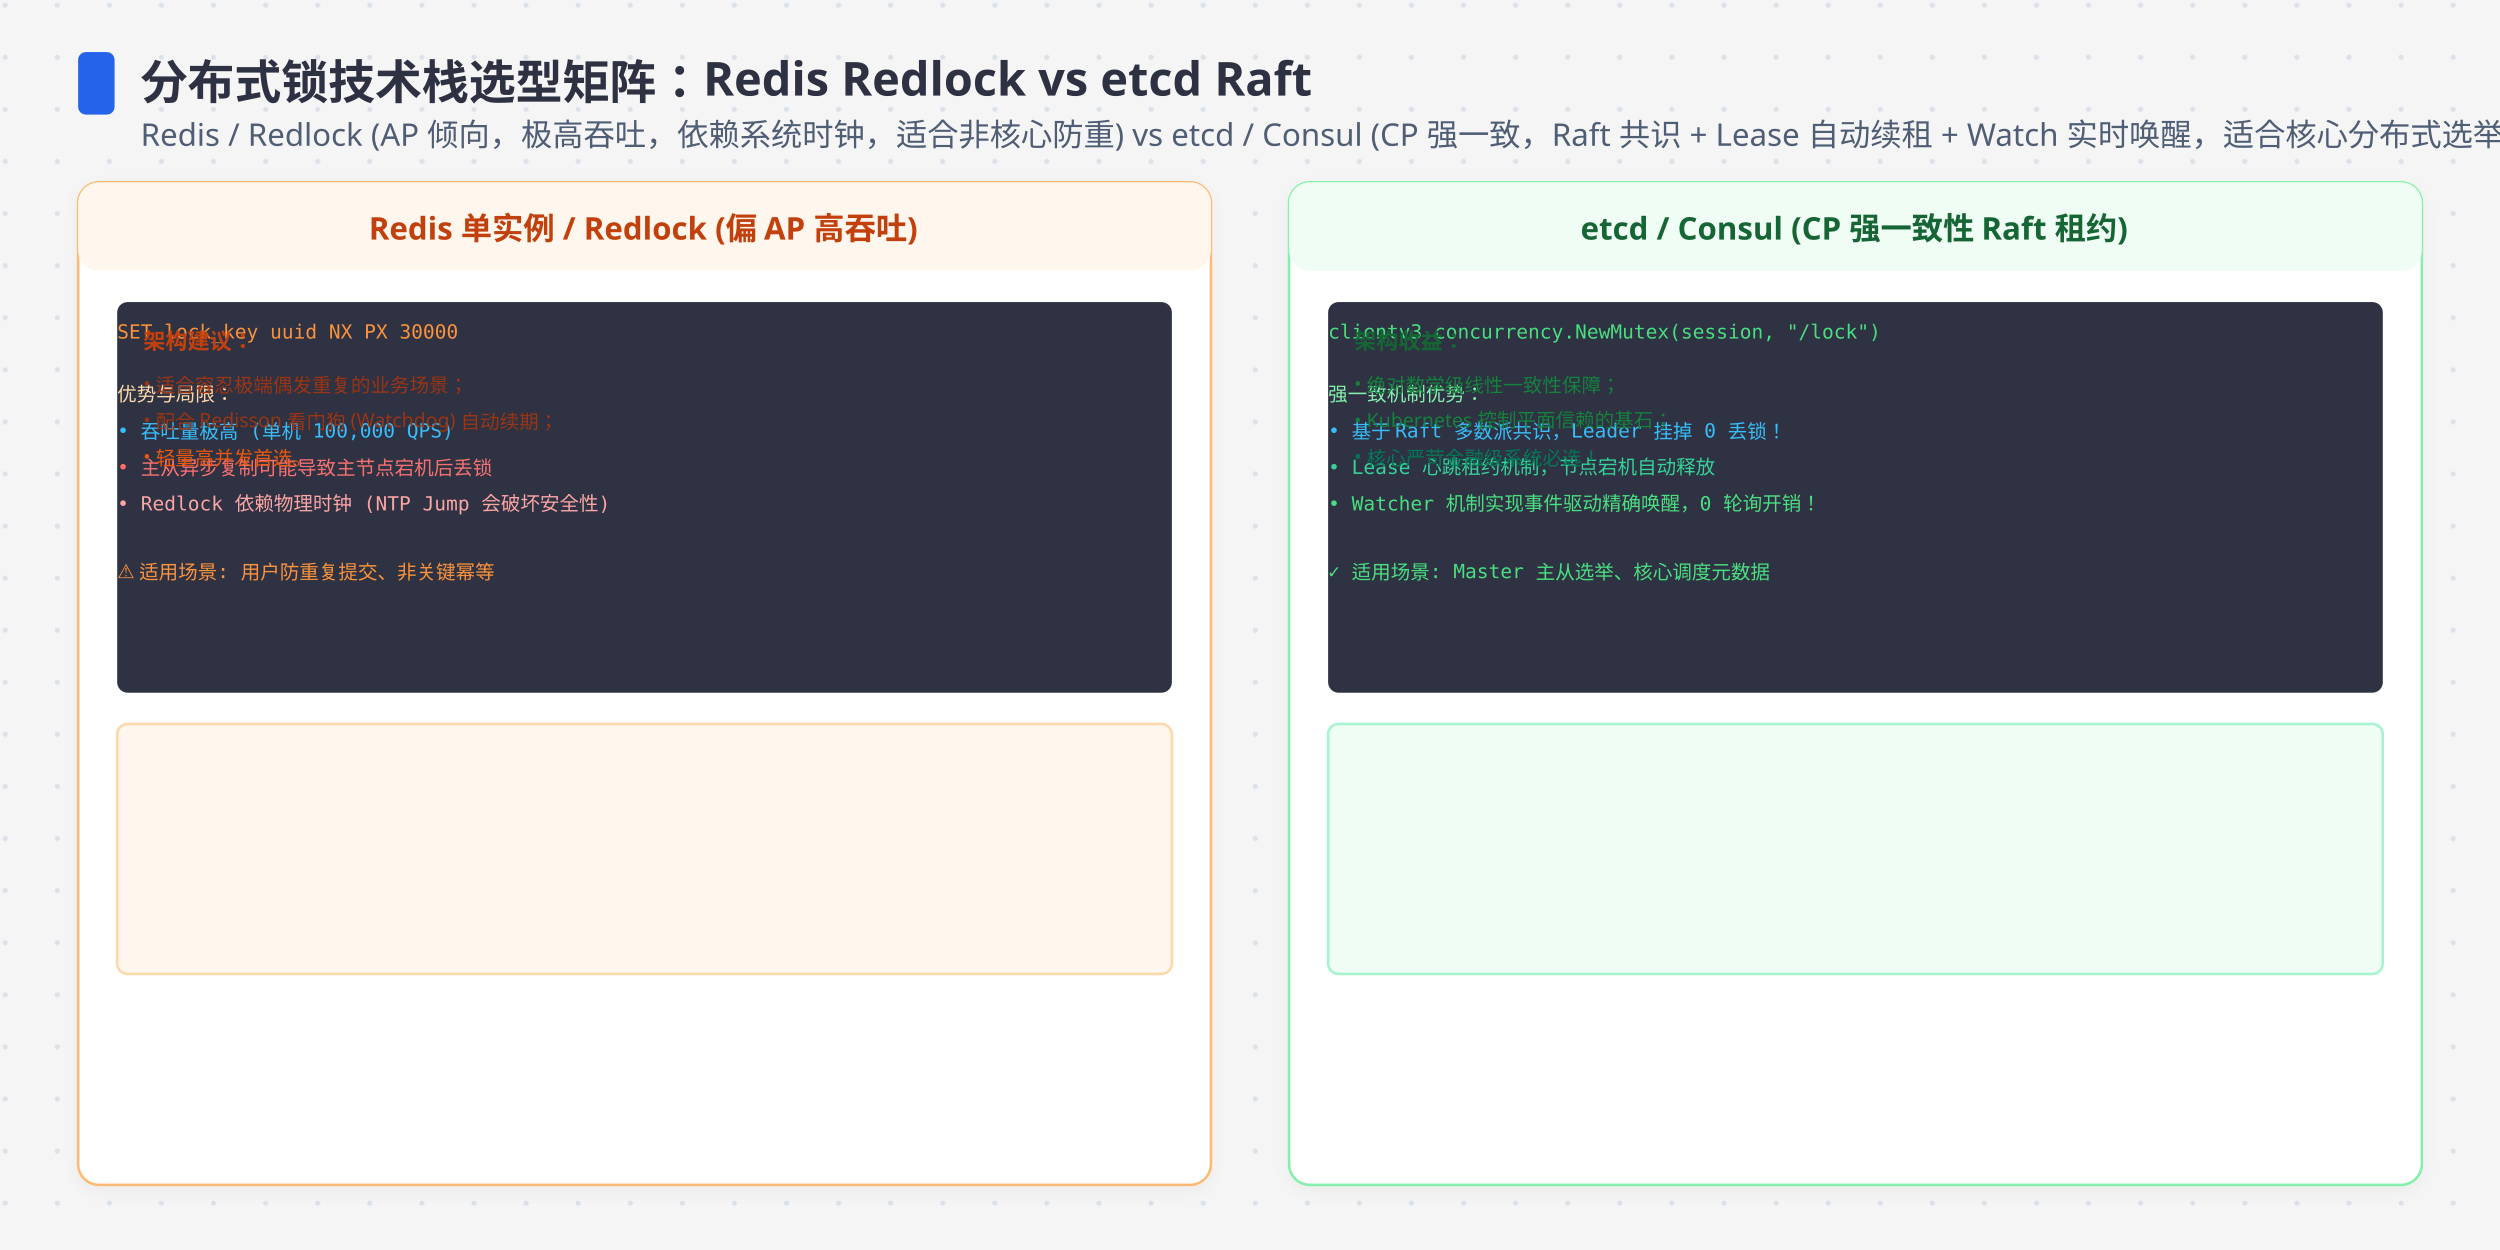
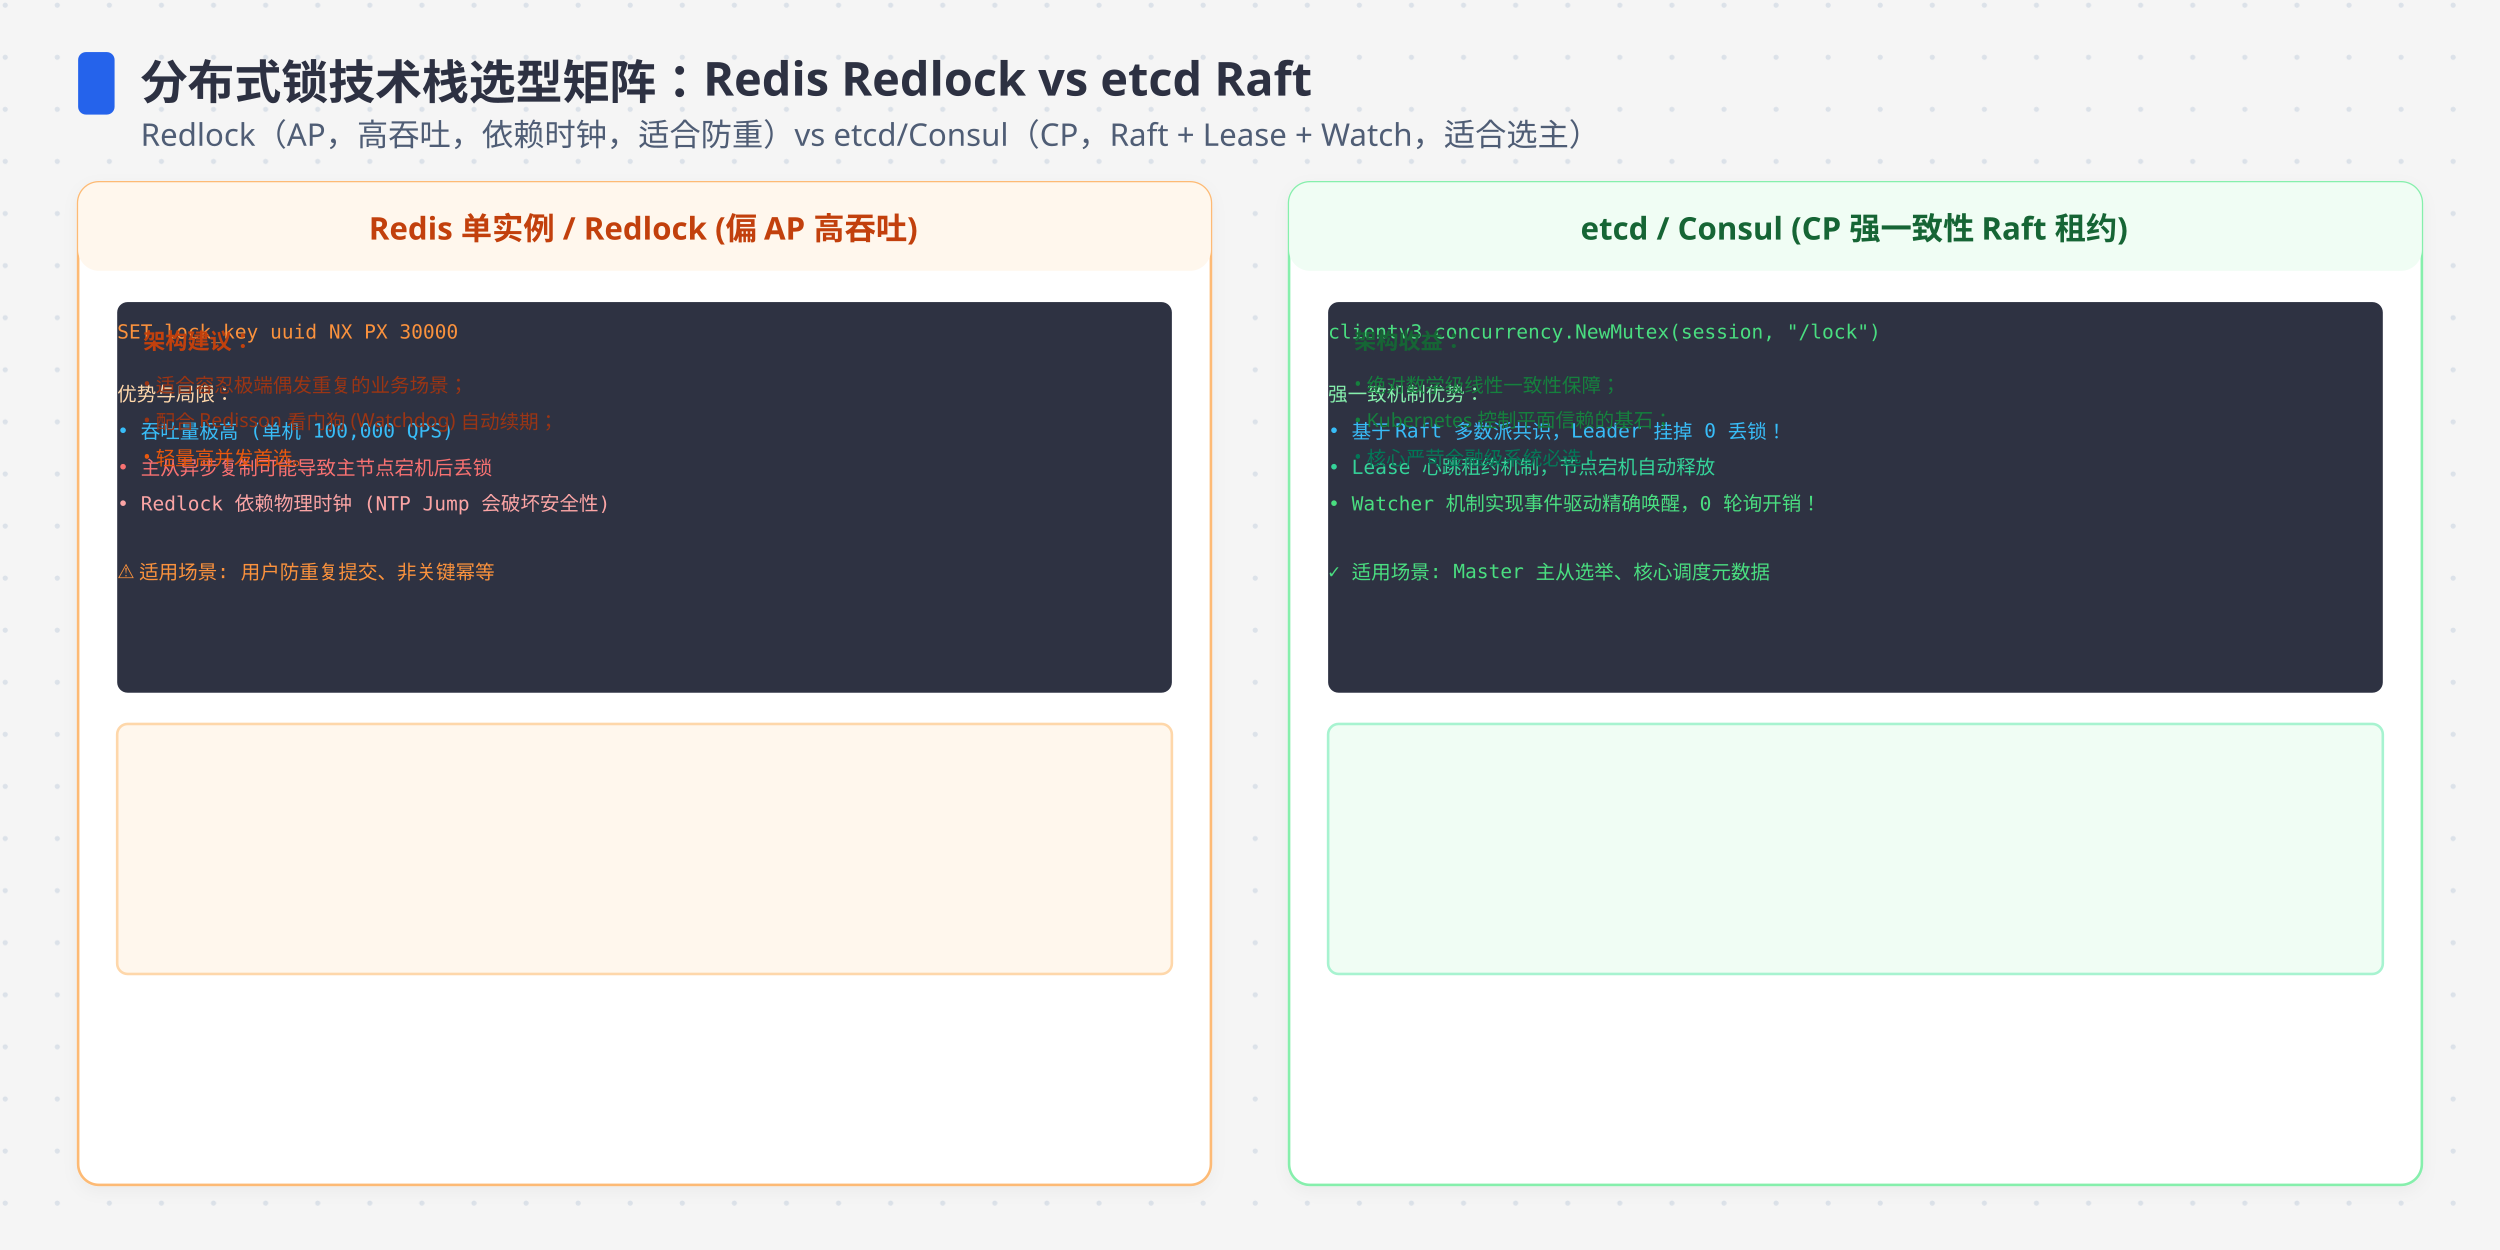
<svg xmlns="http://www.w3.org/2000/svg" viewBox="0 0 960 480" width="100%" height="100%" role="img" aria-labelledby="redis-redlock-vs-etcd-raft-lease-title redis-redlock-vs-etcd-raft-lease-desc">
  <defs>
    <pattern id="dot-grid" width="20" height="20" patternUnits="userSpaceOnUse">
      <circle cx="2" cy="2" r="1" fill="#cbd5e1" opacity="0.6" />
    </pattern>
    <filter id="card-shadow" x="-2%" y="-3%" width="104%" height="108%" filterUnits="userSpaceOnUse">
      <feDropShadow dx="0" dy="2" stdDeviation="3" flood-color="#2d3142" flood-opacity="0.04" />
    </filter>
  </defs>
  <rect width="960" height="480" fill="#f5f5f5" />
  <rect width="960" height="480" fill="url(#dot-grid)" />
  <g transform="translate(30, 20)">
    <rect x="0" y="0" width="14" height="24" rx="3" fill="#2563eb" />
    <text x="24" y="18" font-family="'Geist', 'Noto Sans SC', sans-serif" font-size="18" font-weight="700" fill="#2d3142">分布式锁技术栈选型矩阵：Redis Redlock vs etcd Raft</text>
-     <text x="24" y="36" font-family="'Geist', 'Noto Sans SC', sans-serif" font-size="12" fill="#4f5d75">Redis / Redlock (AP 倾向，极高吞吐，依赖系统时钟，适合非核心防重) vs etcd / Consul (CP 强一致，Raft 共识 + Lease 自动续租 + Watch 实时唤醒，适合核心分布式选举)</text>
+     <text x="24" y="36" font-family="'Geist', 'Noto Sans SC', sans-serif" font-size="12" fill="#4f5d75">Redlock（AP，高吞吐，依赖时钟，适合防重）vs etcd/Consul（CP，Raft + Lease + Watch，适合选主）</text>
  </g>
  <g transform="translate(30, 70)" filter="url(#card-shadow)">
    <g>
      <rect width="435" height="385" rx="8" fill="#ffffff" stroke="#fdba74" stroke-width="1" />
      <rect width="435" height="34" rx="8" fill="#fff7ed" />
      <text x="217" y="22" font-family="'Geist', 'Noto Sans SC', sans-serif" font-size="12" font-weight="700" fill="#c2410c" text-anchor="middle">Redis 单实例 / Redlock (偏 AP 高吞吐)</text>
      <g transform="translate(15, 46)" font-family="'Geist', 'Noto Sans SC', sans-serif">
        <rect width="405" height="150" rx="4" fill="#2d3142" />
        <g font-family="'Geist Mono', monospace" font-size="7.5" fill="#f5f5f5">
          <text y="14" fill="#fb923c">SET lock_key uuid NX PX 30000</text>
          <text y="38" fill="#fed7aa">优势与局限：</text>
          <text y="52" fill="#38bdf8">• 吞吐量极高 (单机 100,000 QPS)</text>
          <text y="66" fill="#f87171">• 主从异步复制可能导致主节点宕机后丢锁</text>
          <text y="80" fill="#fca5a5">• Redlock 依赖物理时钟 (NTP Jump 会破坏安全性)</text>
          <text y="106" fill="#fb923c">⚠️ 适用场景: 用户防重复提交、非关键幂等</text>
        </g>
        <rect y="162" width="405" height="96" rx="4" fill="#fff7ed" stroke="#fed7aa" stroke-width="1" />
        <text x="10" y="18" font-size="8.5" font-weight="700" fill="#c2410c">架构建议：</text>
        <text x="10" y="34" font-size="7.5" fill="#9a3412">• 适合容忍极端偶发重复的业务场景；</text>
        <text x="10" y="48" font-size="7.5" fill="#9a3412">• 配合 Redisson 看门狗 (Watchdog) 自动续期；</text>
        <text x="10" y="62" font-size="7.5" fill="#ea580c">• 轻量高并发首选。</text>
      </g>
    </g>
    <g transform="translate(465, 0)">
      <rect width="435" height="385" rx="8" fill="#ffffff" stroke="#86efac" stroke-width="1" />
      <rect width="435" height="34" rx="8" fill="#f0fdf4" />
      <text x="217" y="22" font-family="'Geist', 'Noto Sans SC', sans-serif" font-size="12" font-weight="700" fill="#166534" text-anchor="middle">etcd / Consul (CP 强一致性 Raft 租约)</text>
      <g transform="translate(15, 46)" font-family="'Geist', 'Noto Sans SC', sans-serif">
        <rect width="405" height="150" rx="4" fill="#2d3142" />
        <g font-family="'Geist Mono', monospace" font-size="7.5" fill="#f5f5f5">
          <text y="14" fill="#4ade80">clientv3.concurrency.NewMutex(session, "/lock")</text>
          <text y="38" fill="#86efac">强一致机制优势：</text>
          <text y="52" fill="#38bdf8">• 基于 Raft 多数派共识，Leader 挂掉 0 丢锁！</text>
          <text y="66" fill="#34d399">• Lease 心跳租约机制，节点宕机自动释放</text>
          <text y="80" fill="#4ade80">• Watcher 机制实现事件驱动精确唤醒，0 轮询开销！</text>
          <text y="106" fill="#4ade80">✓ 适用场景: Master 主从选举、核心调度元数据</text>
        </g>
        <rect y="162" width="405" height="96" rx="4" fill="#f0fdf4" stroke="#a7f3d0" stroke-width="1" />
        <text x="10" y="18" font-size="8.5" font-weight="700" fill="#166534">架构收益：</text>
        <text x="10" y="34" font-size="7.5" fill="#15803d">• 绝对数学级线性一致性保障；</text>
        <text x="10" y="48" font-size="7.5" fill="#15803d">• Kubernetes 控制平面信赖的基石；</text>
        <text x="10" y="62" font-size="7.5" fill="#047857">• 核心严苛金融级系统必选！</text>
      </g>
    </g>
  </g>
  <defs>
    <marker id="arrow" markerWidth="8" markerHeight="6" refX="7" refY="3" orient="auto">
      <polygon points="0 0, 8 3, 0 6" fill="#4f5d75" />
    </marker>
    <marker id="arrow-accent" markerWidth="8" markerHeight="6" refX="7" refY="3" orient="auto">
      <polygon points="0 0, 8 3, 0 6" fill="#eb6c36" />
    </marker>
    <marker id="arrow-link" markerWidth="8" markerHeight="6" refX="7" refY="3" orient="auto">
      <polygon points="0 0, 8 3, 0 6" fill="#2e5aa8" />
    </marker>
  </defs>
</svg>
